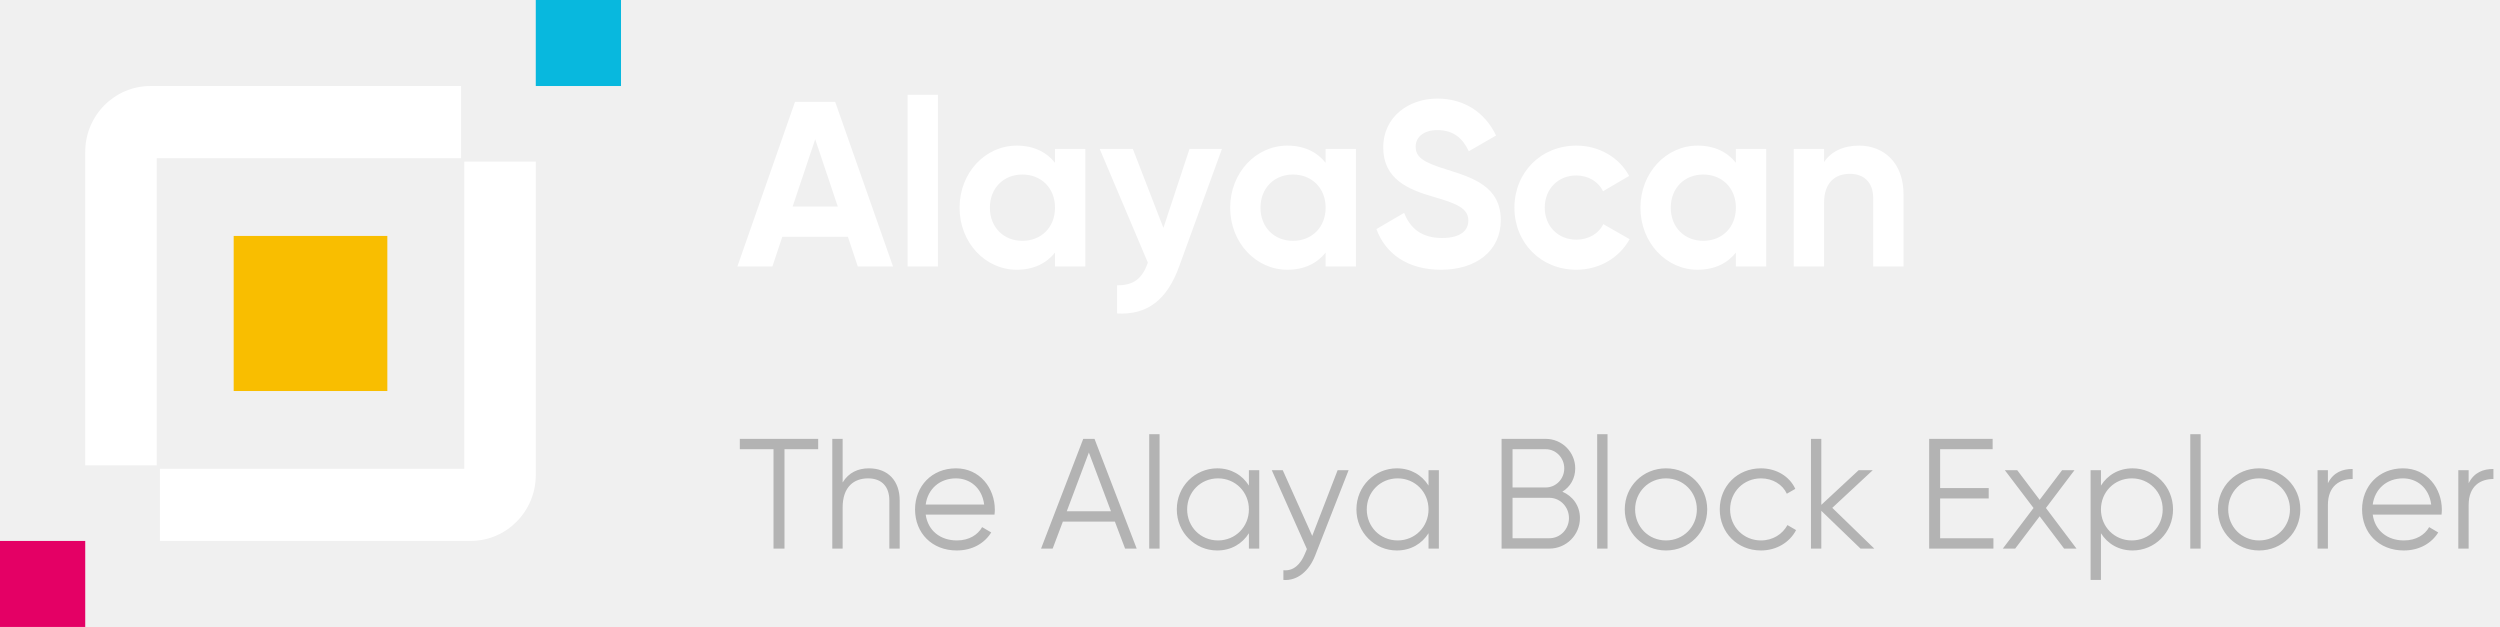
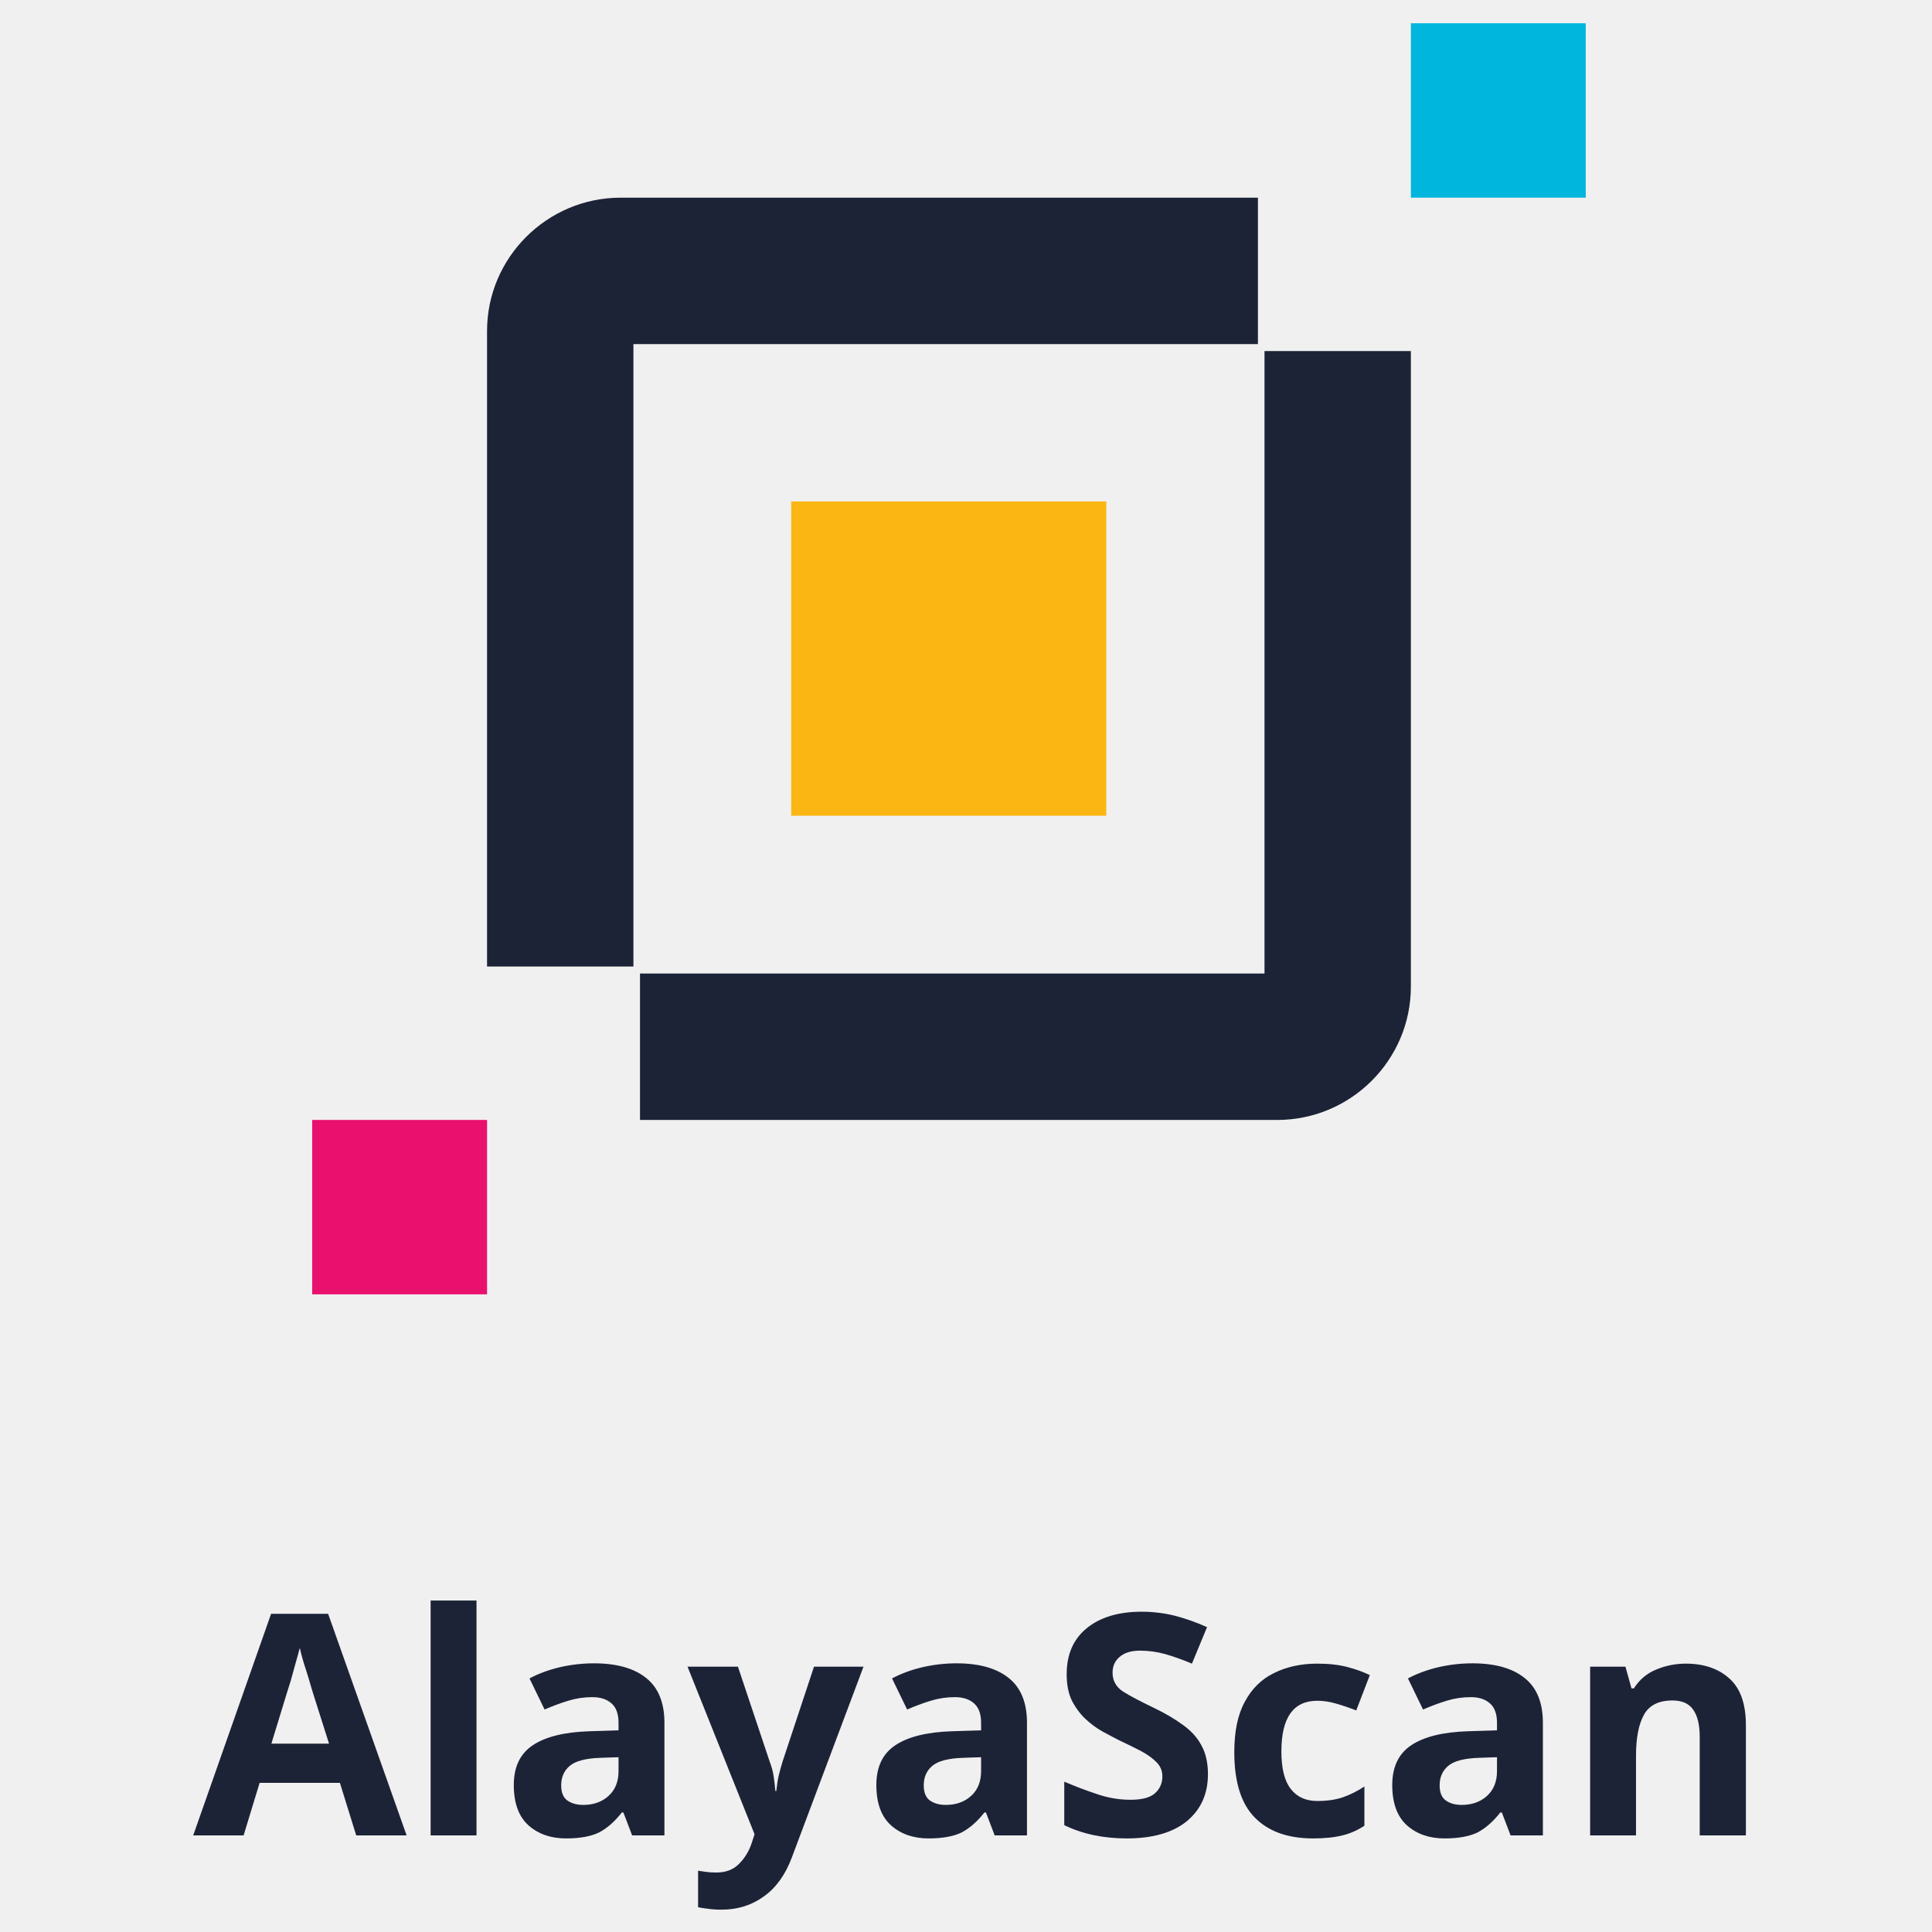
- <svg xmlns="http://www.w3.org/2000/svg" width="319px" height="80px" viewBox="0 0 319 80" version="1.1">
-   <g id="Page-1" stroke="none" stroke-width="1" fill="none" fill-rule="evenodd">
-     <g id="PlatON-NETWORK横-黑底备份" transform="translate(-30, -40)">
-       <g id="编组" transform="translate(30, 40)">
-         <g id="分组">
-           <polygon id="Fill-13" fill="#F9BE00" points="29.817 49.893 49.424 49.893 49.424 30.106 29.817 30.106" />
-           <path d="M20.406,69.024 L60.041,69.024 C64.631,69.024 68.365,65.256 68.365,60.624 L68.365,20.624 L59.242,20.624 L59.242,59.817 L20.406,59.817 L20.406,69.024 Z" id="Fill-15" fill="#FFFFFF" />
-           <path d="M58.833,20.182 L58.833,10.975 L19.199,10.975 C14.609,10.975 10.875,14.743 10.875,19.376 L10.875,59.375 L19.998,59.375 L19.998,20.182 L58.833,20.182 Z" id="Fill-16" fill="#FFFFFF" />
-           <polygon id="Fill-17" fill="#08B8DE" points="68.365 10.975 79.24 10.975 79.24 0 68.365 0" />
-           <polygon id="Fill-18" fill="#E40065" points="0 79.999 10.875 79.999 10.875 69.024 0 69.024" />
+ <svg xmlns="http://www.w3.org/2000/svg" width="100px" height="100px" viewBox="0 0 100 100" version="1.1">
+   <g id="AlayaScanlogo" stroke="none" stroke-width="1" fill="none" fill-rule="evenodd">
+     <g transform="translate(10, 1)">
+       <g id="Group" transform="translate(6, 0)" fill-rule="nonzero">
+         <polygon id="Rectangle-path" fill="#FBB613" points="24.952 24.955 41.262 24.955 41.262 41.222 24.952 41.222" />
+         <g id="Shape" transform="translate(9.073465, 9.049774)" fill="#1D2337">
+           <path d="M8.053,47.919 L41.035,47.919 C44.846,47.919 47.953,44.819 47.953,41.018 L47.953,8.122 L40.377,8.122 L40.377,40.339 L8.053,40.339 L8.053,47.919 Z" id="路径" />
+           <path d="M40.037,7.76 L40.037,0.181 L7.055,0.181 C3.244,0.181 0.136,3.281 0.136,7.081 L0.136,39.977 L7.712,39.977 L7.712,7.76 L40.037,7.76 Z" id="路径" />
        </g>
-         <path d="M100.1,70 L100.1,57.32 L104.4,57.32 L104.4,56 L94.4,56 L94.4,57.32 L98.7,57.32 L98.7,70 L100.1,70 Z M107.52,70 L107.52,64.76 C107.52,62.08 109,61.04 110.76,61.04 C112.5,61.04 113.48,62.08 113.48,63.86 L113.48,70 L114.8,70 L114.8,63.86 C114.8,61.36 113.32,59.76 110.88,59.76 C109.46,59.76 108.3,60.3 107.52,61.56 L107.52,56 L106.2,56 L106.2,70 L107.52,70 Z M122.08,70.24 C124.1,70.24 125.64,69.3 126.48,67.94 L125.32,67.26 C124.78,68.22 123.68,68.96 122.1,68.96 C119.98,68.96 118.4,67.7 118.12,65.66 L126.9,65.66 C126.92,65.46 126.94,65.24 126.94,65.04 C126.94,62.3 125.04,59.76 121.98,59.76 C118.88,59.76 116.76,62.06 116.76,65 C116.76,68.02 118.92,70.24 122.08,70.24 Z M125.58,64.38 L118.12,64.38 C118.38,62.42 119.88,61.04 121.98,61.04 C123.7,61.04 125.3,62.18 125.58,64.38 Z M134.32,70 L135.62,66.56 L142.26,66.56 L143.56,70 L145.04,70 L139.66,56 L138.22,56 L132.84,70 L134.32,70 Z M141.76,65.24 L136.12,65.24 L138.94,57.74 L141.76,65.24 Z M147.96,70 L147.96,55.4 L146.64,55.4 L146.64,70 L147.96,70 Z M155.32,70.24 C157.1,70.24 158.52,69.38 159.36,68.04 L159.36,70 L160.68,70 L160.68,60 L159.36,60 L159.36,61.96 C158.52,60.62 157.1,59.76 155.32,59.76 C152.5,59.76 150.16,62.04 150.16,65 C150.16,67.96 152.5,70.24 155.32,70.24 Z M155.42,68.96 C153.2,68.96 151.48,67.22 151.48,65 C151.48,62.78 153.2,61.04 155.42,61.04 C157.64,61.04 159.36,62.78 159.36,65 C159.36,67.22 157.64,68.96 155.42,68.96 Z M167.8,70.92 L172.08,60 L170.68,60 L167.44,68.38 L163.68,60 L162.28,60 L166.76,70.06 L166.5,70.68 C165.96,71.98 165.06,72.9 163.76,72.76 L163.76,74 C165.56,74.14 167.04,72.84 167.8,70.92 Z M178.24,70.24 C180.02,70.24 181.44,69.38 182.28,68.04 L182.28,70 L183.6,70 L183.6,60 L182.28,60 L182.28,61.96 C181.44,60.62 180.02,59.76 178.24,59.76 C175.42,59.76 173.08,62.04 173.08,65 C173.08,67.96 175.42,70.24 178.24,70.24 Z M178.34,68.96 C176.12,68.96 174.4,67.22 174.4,65 C174.4,62.78 176.12,61.04 178.34,61.04 C180.56,61.04 182.28,62.78 182.28,65 C182.28,67.22 180.56,68.96 178.34,68.96 Z M197.7,70 C199.86,70 201.6,68.26 201.6,66.1 C201.6,64.54 200.68,63.3 199.36,62.74 C200.36,62.12 201,61.06 201,59.76 C201,57.7 199.32,56 197.24,56 L191.6,56 L191.6,70 L197.7,70 Z M197.24,62.2 L193,62.2 L193,57.32 L197.24,57.32 C198.54,57.32 199.6,58.42 199.6,59.76 C199.6,61.12 198.54,62.2 197.24,62.2 Z M197.7,68.68 L193,68.68 L193,63.52 L197.7,63.52 C199.08,63.52 200.2,64.68 200.2,66.1 C200.2,67.54 199.08,68.68 197.7,68.68 Z M205.12,70 L205.12,55.4 L203.8,55.4 L203.8,70 L205.12,70 Z M212.58,70.24 C215.5,70.24 217.84,67.96 217.84,65 C217.84,62.04 215.5,59.76 212.58,59.76 C209.66,59.76 207.32,62.04 207.32,65 C207.32,67.96 209.66,70.24 212.58,70.24 Z M212.58,68.96 C210.36,68.96 208.64,67.22 208.64,65 C208.64,62.78 210.36,61.04 212.58,61.04 C214.8,61.04 216.52,62.78 216.52,65 C216.52,67.22 214.8,68.96 212.58,68.96 Z M224.7,70.24 C226.66,70.24 228.36,69.22 229.18,67.64 L228.08,67 C227.44,68.16 226.22,68.96 224.7,68.96 C222.48,68.96 220.76,67.22 220.76,65 C220.76,62.78 222.48,61.04 224.7,61.04 C226.2,61.04 227.46,61.82 228,63 L229.08,62.38 C228.36,60.8 226.68,59.76 224.7,59.76 C221.68,59.76 219.44,62.04 219.44,65 C219.44,67.96 221.68,70.24 224.7,70.24 Z M232.4,70 L232.4,65.18 L237.4,70 L239.16,70 L233.8,64.8 L238.96,60 L237.16,60 L232.4,64.42 L232.4,56 L231.08,56 L231.08,70 L232.4,70 Z M254.36,70 L254.36,68.68 L247.56,68.68 L247.56,63.6 L253.76,63.6 L253.76,62.28 L247.56,62.28 L247.56,57.32 L254.26,57.32 L254.26,56 L246.16,56 L246.16,70 L254.36,70 Z M257.14,70 L260.26,65.88 L263.38,70 L264.96,70 L261.06,64.82 L264.7,60 L263.12,60 L260.26,63.78 L257.4,60 L255.82,60 L259.48,64.82 L255.56,70 L257.14,70 Z M268.08,74 L268.08,68.04 C268.92,69.38 270.34,70.24 272.12,70.24 C274.94,70.24 277.28,67.96 277.28,65 C277.28,62.04 274.94,59.76 272.12,59.76 C270.34,59.76 268.92,60.62 268.08,61.96 L268.08,60 L266.76,60 L266.76,74 L268.08,74 Z M272.02,68.96 C269.8,68.96 268.08,67.22 268.08,65 C268.08,62.78 269.8,61.04 272.02,61.04 C274.24,61.04 275.96,62.78 275.96,65 C275.96,67.22 274.24,68.96 272.02,68.96 Z M280.8,70 L280.8,55.4 L279.48,55.4 L279.48,70 L280.8,70 Z M288.26,70.24 C291.18,70.24 293.52,67.96 293.52,65 C293.52,62.04 291.18,59.76 288.26,59.76 C285.34,59.76 283,62.04 283,65 C283,67.96 285.34,70.24 288.26,70.24 Z M288.26,68.96 C286.04,68.96 284.32,67.22 284.32,65 C284.32,62.78 286.04,61.04 288.26,61.04 C290.48,61.04 292.2,62.78 292.2,65 C292.2,67.22 290.48,68.96 288.26,68.96 Z M297.04,70 L297.04,64.44 C297.04,61.96 298.6,61.12 300.2,61.12 L300.2,59.84 C298.92,59.84 297.74,60.26 297.04,61.66 L297.04,60 L295.72,60 L295.72,70 L297.04,70 Z M306.72,70.24 C308.74,70.24 310.28,69.3 311.12,67.94 L309.96,67.26 C309.42,68.22 308.32,68.96 306.74,68.96 C304.62,68.96 303.04,67.7 302.76,65.66 L311.54,65.66 C311.56,65.46 311.58,65.24 311.58,65.04 C311.58,62.3 309.68,59.76 306.62,59.76 C303.52,59.76 301.4,62.06 301.4,65 C301.4,68.02 303.56,70.24 306.72,70.24 Z M310.22,64.38 L302.76,64.38 C303.02,62.42 304.52,61.04 306.62,61.04 C308.34,61.04 309.94,62.18 310.22,64.38 Z M315,70 L315,64.44 C315,61.96 316.56,61.12 318.16,61.12 L318.16,59.84 C316.88,59.84 315.7,60.26 315,61.66 L315,60 L313.68,60 L313.68,70 L315,70 Z" id="TheAlayaBlockExplorer" fill="#B3B3B3" fill-rule="nonzero" />
-         <path d="M98.56,34 L99.82,30.22 L108.19,30.22 L109.45,34 L113.95,34 L106.57,13 L101.44,13 L94.09,34 L98.56,34 Z M106.9,26.35 L101.14,26.35 L104.02,17.77 L106.9,26.35 Z M119.68,34 L119.68,12.1 L115.81,12.1 L115.81,34 L119.68,34 Z M129.73,34.42 C131.92,34.42 133.54,33.58 134.62,32.23 L134.62,34 L138.49,34 L138.49,19 L134.62,19 L134.62,20.77 C133.54,19.42 131.92,18.58 129.73,18.58 C125.74,18.58 122.44,22.03 122.44,26.5 C122.44,30.97 125.74,34.42 129.73,34.42 Z M130.45,30.73 C128.08,30.73 126.31,29.02 126.31,26.5 C126.31,23.98 128.08,22.27 130.45,22.27 C132.85,22.27 134.62,23.98 134.62,26.5 C134.62,29.02 132.85,30.73 130.45,30.73 Z M150.46,34 L155.92,19 L151.78,19 L148.45,29.08 L144.55,19 L140.32,19 L146.47,33.52 C145.75,35.53 144.67,36.43 142.54,36.4 L142.54,40 C146.35,40.21 148.9,38.32 150.46,34 Z M164.26,34.42 C166.45,34.42 168.07,33.58 169.15,32.23 L169.15,34 L173.02,34 L173.02,19 L169.15,19 L169.15,20.77 C168.07,19.42 166.45,18.58 164.26,18.58 C160.27,18.58 156.97,22.03 156.97,26.5 C156.97,30.97 160.27,34.42 164.26,34.42 Z M164.98,30.73 C162.61,30.73 160.84,29.02 160.84,26.5 C160.84,23.98 162.61,22.27 164.98,22.27 C167.38,22.27 169.15,23.98 169.15,26.5 C169.15,29.02 167.38,30.73 164.98,30.73 Z M183.88,34.42 C188.35,34.42 191.5,32.02 191.5,28.09 C191.5,23.8 187.96,22.69 184.63,21.64 C181.45,20.68 180.64,19.99 180.64,18.7 C180.64,17.5 181.66,16.6 183.4,16.6 C185.53,16.6 186.67,17.71 187.42,19.3 L190.9,17.29 C189.49,14.35 186.85,12.58 183.4,12.58 C179.8,12.58 176.5,14.86 176.5,18.82 C176.5,22.81 179.62,24.16 182.83,25.09 C185.95,25.99 187.36,26.59 187.36,28.15 C187.36,29.32 186.49,30.37 184,30.37 C181.39,30.37 179.92,29.11 179.17,27.16 L175.63,29.23 C176.77,32.35 179.59,34.42 183.88,34.42 Z M201.16,34.42 C204.1,34.42 206.65,32.86 207.94,30.52 L204.58,28.6 C203.98,29.83 202.69,30.58 201.13,30.58 C198.82,30.58 197.11,28.87 197.11,26.5 C197.11,24.1 198.82,22.39 201.13,22.39 C202.66,22.39 203.95,23.17 204.55,24.4 L207.88,22.45 C206.65,20.14 204.1,18.58 201.16,18.58 C196.6,18.58 193.24,22.03 193.24,26.5 C193.24,30.97 196.6,34.42 201.16,34.42 Z M216.61,34.42 C218.8,34.42 220.42,33.58 221.5,32.23 L221.5,34 L225.37,34 L225.37,19 L221.5,19 L221.5,20.77 C220.42,19.42 218.8,18.58 216.61,18.58 C212.62,18.58 209.32,22.03 209.32,26.5 C209.32,30.97 212.62,34.42 216.61,34.42 Z M217.33,30.73 C214.96,30.73 213.19,29.02 213.19,26.5 C213.19,23.98 214.96,22.27 217.33,22.27 C219.73,22.27 221.5,23.98 221.5,26.5 C221.5,29.02 219.73,30.73 217.33,30.73 Z M232.75,34 L232.75,25.9 C232.75,23.29 234.16,22.18 236.05,22.18 C237.79,22.18 239.02,23.23 239.02,25.27 L239.02,34 L242.89,34 L242.89,24.79 C242.89,20.8 240.4,18.58 237.22,18.58 C235.21,18.58 233.65,19.33 232.75,20.68 L232.75,19 L228.88,19 L228.88,34 L232.75,34 Z" id="AlayaScan" fill="#FFFFFF" fill-rule="nonzero" />
+         <polygon id="Rectangle-path" fill="#00B6DC" points="57.027 0.204 66.078 0.204 66.078 9.231 57.027 9.231" />
+         <polygon id="Rectangle-path" fill="#EA106E" points="0.159 56.968 9.21 56.968 9.21 65.995 0.159 65.995" />
      </g>
+       <text id="AlayaScan" font-family="Gilroy-Bold, Gilroy" font-size="16" font-weight="bold" fill="#1D2337">
+         <tspan x="0" y="94">AlayaScan</tspan>
+       </text>
    </g>
  </g>
</svg>
